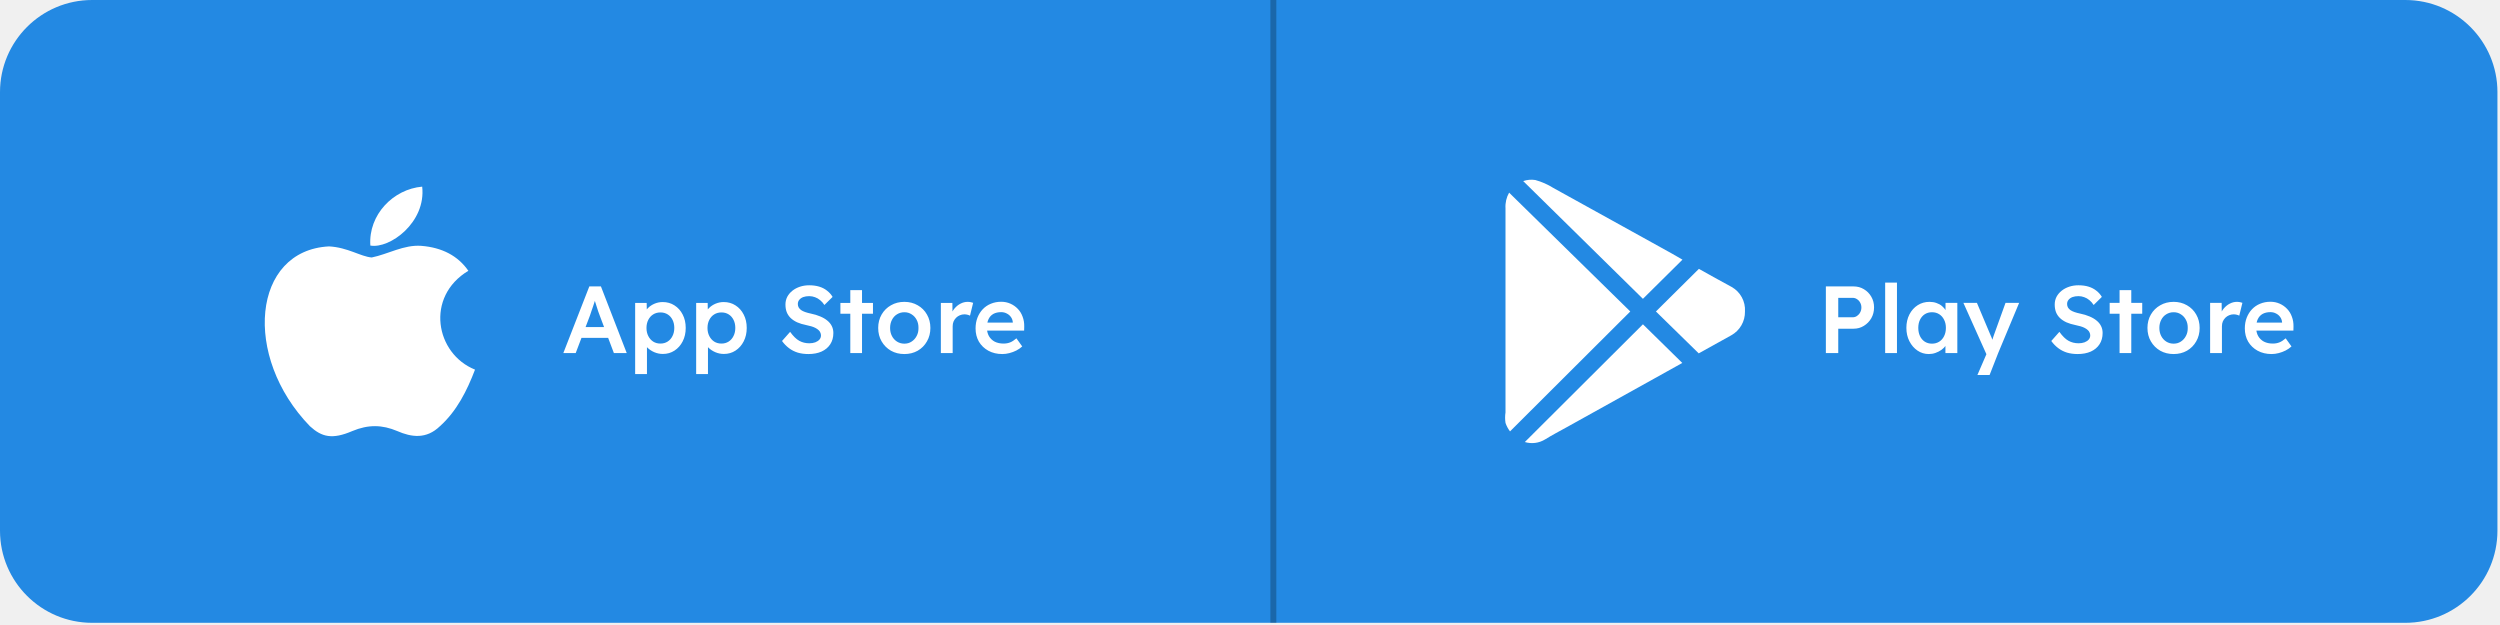
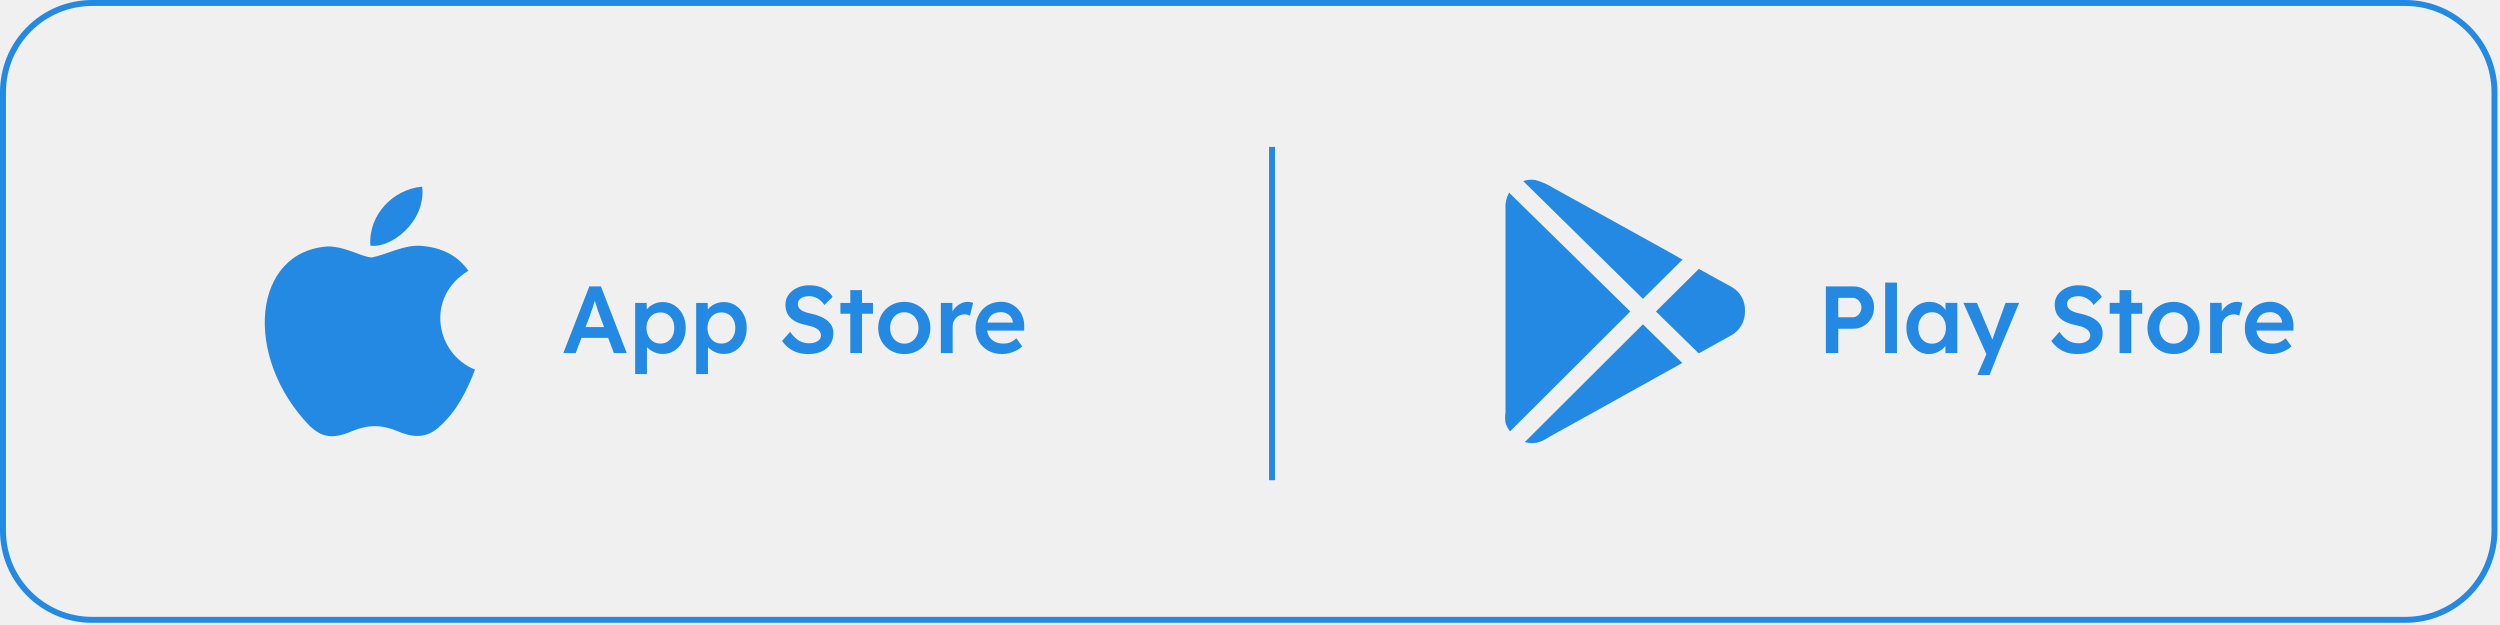
<svg xmlns="http://www.w3.org/2000/svg" width="420" height="105" viewBox="0 0 420 105" fill="none">
-   <rect width="419.57" height="104.633" rx="15.483" fill="#2389E3" />
-   <path d="M73.909 71.6C71.627 73.813 69.135 73.464 66.736 72.416C64.198 71.344 61.869 71.298 59.191 72.416C55.837 73.86 54.067 73.44 52.064 71.6C40.699 59.886 42.376 42.046 55.278 41.394C58.422 41.557 60.611 43.118 62.451 43.257C65.199 42.698 67.831 41.091 70.765 41.301C74.282 41.581 76.937 42.978 78.684 45.493C71.418 49.848 73.141 59.42 79.802 62.098C78.474 65.592 76.751 69.062 73.886 71.624L73.909 71.6ZM62.218 41.254C61.869 36.061 66.084 31.776 70.928 31.356C71.604 37.365 65.479 41.837 62.218 41.254Z" fill="white" />
-   <path d="M94.637 59.32L99.005 48.12H100.957L105.293 59.32H103.133L100.733 52.952C100.68 52.824 100.605 52.622 100.509 52.344C100.424 52.067 100.328 51.768 100.221 51.448C100.114 51.118 100.018 50.814 99.933 50.536C99.847 50.248 99.784 50.04 99.741 49.912L100.141 49.896C100.077 50.11 100.002 50.35 99.917 50.616C99.832 50.883 99.741 51.16 99.645 51.448C99.549 51.736 99.453 52.014 99.357 52.28C99.272 52.547 99.192 52.787 99.117 53L96.717 59.32H94.637ZM96.621 56.76L97.341 54.952H102.445L103.213 56.76H96.621ZM106.705 62.84V50.888H108.641L108.673 52.808L108.337 52.664C108.401 52.334 108.582 52.024 108.881 51.736C109.179 51.438 109.542 51.198 109.969 51.016C110.406 50.835 110.859 50.744 111.329 50.744C112.075 50.744 112.737 50.931 113.313 51.304C113.899 51.678 114.358 52.19 114.689 52.84C115.03 53.491 115.201 54.243 115.201 55.096C115.201 55.939 115.03 56.691 114.689 57.352C114.358 58.003 113.899 58.52 113.313 58.904C112.737 59.278 112.086 59.464 111.361 59.464C110.87 59.464 110.395 59.368 109.937 59.176C109.489 58.984 109.105 58.734 108.785 58.424C108.475 58.115 108.283 57.79 108.209 57.448L108.689 57.224V62.84H106.705ZM110.961 57.72C111.409 57.72 111.809 57.608 112.161 57.384C112.513 57.16 112.785 56.851 112.977 56.456C113.179 56.062 113.281 55.608 113.281 55.096C113.281 54.584 113.185 54.136 112.993 53.752C112.801 53.358 112.529 53.048 112.177 52.824C111.825 52.6 111.419 52.488 110.961 52.488C110.491 52.488 110.081 52.6 109.729 52.824C109.387 53.038 109.115 53.342 108.913 53.736C108.71 54.131 108.609 54.584 108.609 55.096C108.609 55.608 108.71 56.062 108.913 56.456C109.115 56.851 109.387 57.16 109.729 57.384C110.081 57.608 110.491 57.72 110.961 57.72ZM116.955 62.84V50.888H118.891L118.923 52.808L118.587 52.664C118.651 52.334 118.832 52.024 119.131 51.736C119.429 51.438 119.792 51.198 120.219 51.016C120.656 50.835 121.109 50.744 121.579 50.744C122.325 50.744 122.987 50.931 123.563 51.304C124.149 51.678 124.608 52.19 124.939 52.84C125.28 53.491 125.451 54.243 125.451 55.096C125.451 55.939 125.28 56.691 124.939 57.352C124.608 58.003 124.149 58.52 123.563 58.904C122.987 59.278 122.336 59.464 121.611 59.464C121.12 59.464 120.645 59.368 120.187 59.176C119.739 58.984 119.355 58.734 119.035 58.424C118.725 58.115 118.533 57.79 118.459 57.448L118.939 57.224V62.84H116.955ZM121.211 57.72C121.659 57.72 122.059 57.608 122.411 57.384C122.763 57.16 123.035 56.851 123.227 56.456C123.429 56.062 123.531 55.608 123.531 55.096C123.531 54.584 123.435 54.136 123.243 53.752C123.051 53.358 122.779 53.048 122.427 52.824C122.075 52.6 121.669 52.488 121.211 52.488C120.741 52.488 120.331 52.6 119.979 52.824C119.637 53.038 119.365 53.342 119.163 53.736C118.96 54.131 118.859 54.584 118.859 55.096C118.859 55.608 118.96 56.062 119.163 56.456C119.365 56.851 119.637 57.16 119.979 57.384C120.331 57.608 120.741 57.72 121.211 57.72ZM135.812 59.48C135.161 59.48 134.564 59.4 134.02 59.24C133.476 59.07 132.985 58.819 132.548 58.488C132.111 58.158 131.721 57.758 131.38 57.288L132.74 55.752C133.263 56.478 133.775 56.979 134.276 57.256C134.777 57.534 135.343 57.672 135.972 57.672C136.335 57.672 136.665 57.619 136.964 57.512C137.263 57.395 137.497 57.24 137.668 57.048C137.839 56.846 137.924 56.616 137.924 56.36C137.924 56.179 137.887 56.014 137.812 55.864C137.748 55.704 137.647 55.566 137.508 55.448C137.369 55.32 137.199 55.203 136.996 55.096C136.793 54.99 136.564 54.899 136.308 54.824C136.052 54.75 135.769 54.68 135.46 54.616C134.873 54.499 134.361 54.344 133.924 54.152C133.487 53.95 133.119 53.704 132.82 53.416C132.521 53.118 132.303 52.787 132.164 52.424C132.025 52.051 131.956 51.63 131.956 51.16C131.956 50.691 132.057 50.259 132.26 49.864C132.473 49.47 132.761 49.128 133.124 48.84C133.487 48.552 133.908 48.328 134.388 48.168C134.868 48.008 135.385 47.928 135.94 47.928C136.569 47.928 137.129 48.003 137.62 48.152C138.121 48.302 138.559 48.526 138.932 48.824C139.316 49.112 139.631 49.464 139.876 49.88L138.5 51.24C138.287 50.91 138.047 50.638 137.78 50.424C137.513 50.2 137.225 50.035 136.916 49.928C136.607 49.811 136.281 49.752 135.94 49.752C135.556 49.752 135.22 49.806 134.932 49.912C134.655 50.019 134.436 50.174 134.276 50.376C134.116 50.568 134.036 50.803 134.036 51.08C134.036 51.294 134.084 51.486 134.18 51.656C134.276 51.816 134.409 51.96 134.58 52.088C134.761 52.216 134.991 52.328 135.268 52.424C135.545 52.52 135.86 52.606 136.212 52.68C136.799 52.798 137.327 52.958 137.796 53.16C138.265 53.352 138.665 53.587 138.996 53.864C139.327 54.131 139.577 54.44 139.748 54.792C139.919 55.134 140.004 55.518 140.004 55.944C140.004 56.68 139.828 57.315 139.476 57.848C139.135 58.371 138.649 58.776 138.02 59.064C137.391 59.342 136.655 59.48 135.812 59.48ZM142.851 59.32V48.744H144.819V59.32H142.851ZM141.187 52.712V50.888H146.659V52.712H141.187ZM151.936 59.48C151.093 59.48 150.341 59.294 149.68 58.92C149.018 58.536 148.496 58.014 148.112 57.352C147.728 56.691 147.536 55.939 147.536 55.096C147.536 54.254 147.728 53.502 148.112 52.84C148.496 52.179 149.018 51.662 149.68 51.288C150.341 50.904 151.093 50.712 151.936 50.712C152.768 50.712 153.514 50.904 154.176 51.288C154.837 51.662 155.354 52.179 155.728 52.84C156.112 53.502 156.304 54.254 156.304 55.096C156.304 55.939 156.112 56.691 155.728 57.352C155.354 58.014 154.837 58.536 154.176 58.92C153.514 59.294 152.768 59.48 151.936 59.48ZM151.936 57.736C152.394 57.736 152.8 57.619 153.152 57.384C153.514 57.15 153.797 56.835 154 56.44C154.213 56.046 154.314 55.598 154.304 55.096C154.314 54.584 154.213 54.131 154 53.736C153.797 53.342 153.514 53.032 153.152 52.808C152.8 52.574 152.394 52.456 151.936 52.456C151.477 52.456 151.061 52.574 150.688 52.808C150.325 53.032 150.042 53.347 149.84 53.752C149.637 54.147 149.536 54.595 149.536 55.096C149.536 55.598 149.637 56.046 149.84 56.44C150.042 56.835 150.325 57.15 150.688 57.384C151.061 57.619 151.477 57.736 151.936 57.736ZM158.064 59.32V50.888H160L160.032 53.576L159.76 52.968C159.877 52.542 160.08 52.158 160.368 51.816C160.656 51.475 160.987 51.208 161.36 51.016C161.744 50.814 162.144 50.712 162.56 50.712C162.741 50.712 162.912 50.728 163.072 50.76C163.243 50.792 163.381 50.83 163.488 50.872L162.96 53.032C162.843 52.968 162.699 52.915 162.528 52.872C162.357 52.83 162.187 52.808 162.016 52.808C161.749 52.808 161.493 52.862 161.248 52.968C161.013 53.064 160.805 53.203 160.624 53.384C160.443 53.566 160.299 53.779 160.192 54.024C160.096 54.259 160.048 54.526 160.048 54.824V59.32H158.064ZM168.391 59.48C167.506 59.48 166.722 59.294 166.039 58.92C165.367 58.547 164.839 58.04 164.455 57.4C164.082 56.75 163.895 56.008 163.895 55.176C163.895 54.515 164.002 53.912 164.215 53.368C164.428 52.824 164.722 52.355 165.095 51.96C165.479 51.555 165.932 51.246 166.455 51.032C166.988 50.808 167.57 50.696 168.199 50.696C168.754 50.696 169.271 50.803 169.751 51.016C170.231 51.23 170.647 51.523 170.999 51.896C171.351 52.259 171.618 52.696 171.799 53.208C171.991 53.71 172.082 54.259 172.071 54.856L172.055 55.544H165.223L164.855 54.2H170.407L170.151 54.472V54.12C170.119 53.79 170.012 53.502 169.831 53.256C169.65 53 169.415 52.803 169.127 52.664C168.85 52.515 168.54 52.44 168.199 52.44C167.676 52.44 167.234 52.542 166.871 52.744C166.519 52.947 166.252 53.24 166.071 53.624C165.89 53.998 165.799 54.467 165.799 55.032C165.799 55.576 165.911 56.051 166.135 56.456C166.37 56.862 166.695 57.176 167.111 57.4C167.538 57.614 168.034 57.72 168.599 57.72C168.994 57.72 169.356 57.656 169.687 57.528C170.018 57.4 170.375 57.171 170.759 56.84L171.735 58.2C171.447 58.467 171.116 58.696 170.743 58.888C170.38 59.07 169.996 59.214 169.591 59.32C169.186 59.427 168.786 59.48 168.391 59.48Z" fill="white" />
-   <path d="M253.532 32.366L273.887 52.328L253.683 72.473C253.353 72.042 253.096 71.56 252.924 71.045C252.835 70.463 252.835 69.87 252.924 69.287V35.005C252.864 34.085 253.076 33.165 253.53 32.366M282.655 43.622L276.011 50.204L255.898 30.424C256.55 30.198 257.249 30.135 257.931 30.242C259.003 30.536 260.025 30.988 260.964 31.577L279.167 41.649C280.35 42.285 281.503 42.954 282.655 43.622ZM276.013 54.482L282.625 60.975L277.832 63.644L263.209 71.772C261.998 72.44 260.782 73.078 259.599 73.807C259.093 74.123 258.525 74.326 257.934 74.404C257.343 74.483 256.742 74.434 256.171 74.261L276.013 54.482ZM293.154 52.328C293.171 53.142 292.965 53.946 292.559 54.651C292.153 55.357 291.561 55.939 290.849 56.333L285.385 59.366L278.195 52.328L285.415 45.168C287.267 46.2 289.088 47.232 290.907 48.203C291.632 48.608 292.228 49.211 292.625 49.941C293.023 50.671 293.208 51.498 293.154 52.328Z" fill="white" />
-   <path d="M306.746 59.319V48.119H311.402C312.042 48.119 312.618 48.274 313.13 48.583C313.653 48.893 314.069 49.314 314.378 49.847C314.688 50.381 314.842 50.978 314.842 51.639C314.842 52.311 314.688 52.919 314.378 53.463C314.069 53.997 313.653 54.423 313.13 54.743C312.618 55.063 312.042 55.223 311.402 55.223H308.826V59.319H306.746ZM308.826 53.303H311.258C311.525 53.303 311.765 53.229 311.978 53.079C312.202 52.93 312.378 52.733 312.506 52.487C312.645 52.242 312.714 51.965 312.714 51.655C312.714 51.346 312.645 51.074 312.506 50.839C312.378 50.594 312.202 50.402 311.978 50.263C311.765 50.114 311.525 50.039 311.258 50.039H308.826V53.303ZM316.707 59.319V47.479H318.691V59.319H316.707ZM324.031 59.479C323.338 59.479 322.709 59.287 322.143 58.903C321.578 58.519 321.125 57.997 320.783 57.335C320.442 56.674 320.271 55.922 320.271 55.079C320.271 54.237 320.442 53.485 320.783 52.823C321.125 52.162 321.589 51.645 322.175 51.271C322.762 50.898 323.423 50.711 324.159 50.711C324.586 50.711 324.975 50.775 325.327 50.903C325.679 51.021 325.989 51.191 326.255 51.415C326.522 51.639 326.741 51.895 326.911 52.183C327.093 52.471 327.215 52.781 327.279 53.111L326.847 52.999V50.887H328.831V59.319H326.831V57.303L327.295 57.223C327.221 57.511 327.082 57.794 326.879 58.071C326.687 58.338 326.442 58.578 326.143 58.791C325.855 58.994 325.53 59.159 325.167 59.287C324.815 59.415 324.437 59.479 324.031 59.479ZM324.575 57.735C325.034 57.735 325.439 57.623 325.791 57.399C326.143 57.175 326.415 56.866 326.607 56.471C326.81 56.066 326.911 55.602 326.911 55.079C326.911 54.567 326.81 54.114 326.607 53.719C326.415 53.325 326.143 53.015 325.791 52.791C325.439 52.567 325.034 52.455 324.575 52.455C324.117 52.455 323.711 52.567 323.359 52.791C323.018 53.015 322.751 53.325 322.559 53.719C322.367 54.114 322.271 54.567 322.271 55.079C322.271 55.602 322.367 56.066 322.559 56.471C322.751 56.866 323.018 57.175 323.359 57.399C323.711 57.623 324.117 57.735 324.575 57.735ZM332.205 62.999L333.997 58.855L334.013 60.167L329.853 50.887H332.125L334.445 56.391C334.52 56.53 334.595 56.717 334.669 56.951C334.744 57.175 334.808 57.399 334.861 57.623L334.461 57.751C334.536 57.549 334.616 57.335 334.701 57.111C334.787 56.877 334.867 56.637 334.941 56.391L336.925 50.887H339.213L335.693 59.319L334.253 62.999H332.205ZM349.048 59.479C348.398 59.479 347.8 59.399 347.256 59.239C346.712 59.069 346.222 58.818 345.784 58.487C345.347 58.157 344.958 57.757 344.616 57.287L345.976 55.751C346.499 56.477 347.011 56.978 347.512 57.255C348.014 57.533 348.579 57.671 349.208 57.671C349.571 57.671 349.902 57.618 350.2 57.511C350.499 57.394 350.734 57.239 350.904 57.047C351.075 56.845 351.16 56.615 351.16 56.359C351.16 56.178 351.123 56.013 351.048 55.863C350.984 55.703 350.883 55.565 350.744 55.447C350.606 55.319 350.435 55.202 350.232 55.095C350.03 54.989 349.8 54.898 349.544 54.823C349.288 54.749 349.006 54.679 348.696 54.615C348.11 54.498 347.598 54.343 347.16 54.151C346.723 53.949 346.355 53.703 346.056 53.415C345.758 53.117 345.539 52.786 345.4 52.423C345.262 52.05 345.192 51.629 345.192 51.159C345.192 50.69 345.294 50.258 345.496 49.863C345.71 49.469 345.998 49.127 346.36 48.839C346.723 48.551 347.144 48.327 347.624 48.167C348.104 48.007 348.622 47.927 349.176 47.927C349.806 47.927 350.366 48.002 350.856 48.151C351.358 48.301 351.795 48.525 352.168 48.823C352.552 49.111 352.867 49.463 353.112 49.879L351.736 51.239C351.523 50.909 351.283 50.637 351.016 50.423C350.75 50.199 350.462 50.034 350.152 49.927C349.843 49.81 349.518 49.751 349.176 49.751C348.792 49.751 348.456 49.805 348.168 49.911C347.891 50.018 347.672 50.173 347.512 50.375C347.352 50.567 347.272 50.802 347.272 51.079C347.272 51.293 347.32 51.485 347.416 51.655C347.512 51.815 347.646 51.959 347.816 52.087C347.998 52.215 348.227 52.327 348.504 52.423C348.782 52.519 349.096 52.605 349.448 52.679C350.035 52.797 350.563 52.957 351.032 53.159C351.502 53.351 351.902 53.586 352.232 53.863C352.563 54.13 352.814 54.439 352.984 54.791C353.155 55.133 353.24 55.517 353.24 55.943C353.24 56.679 353.064 57.314 352.712 57.847C352.371 58.37 351.886 58.775 351.256 59.063C350.627 59.341 349.891 59.479 349.048 59.479ZM356.087 59.319V48.743H358.055V59.319H356.087ZM354.423 52.711V50.887H359.895V52.711H354.423ZM365.172 59.479C364.329 59.479 363.577 59.293 362.916 58.919C362.255 58.535 361.732 58.013 361.348 57.351C360.964 56.69 360.772 55.938 360.772 55.095C360.772 54.253 360.964 53.501 361.348 52.839C361.732 52.178 362.255 51.661 362.916 51.287C363.577 50.903 364.329 50.711 365.172 50.711C366.004 50.711 366.751 50.903 367.412 51.287C368.073 51.661 368.591 52.178 368.964 52.839C369.348 53.501 369.54 54.253 369.54 55.095C369.54 55.938 369.348 56.69 368.964 57.351C368.591 58.013 368.073 58.535 367.412 58.919C366.751 59.293 366.004 59.479 365.172 59.479ZM365.172 57.735C365.631 57.735 366.036 57.618 366.388 57.383C366.751 57.149 367.033 56.834 367.236 56.439C367.449 56.045 367.551 55.597 367.54 55.095C367.551 54.583 367.449 54.13 367.236 53.735C367.033 53.341 366.751 53.031 366.388 52.807C366.036 52.573 365.631 52.455 365.172 52.455C364.713 52.455 364.297 52.573 363.924 52.807C363.561 53.031 363.279 53.346 363.076 53.751C362.873 54.146 362.772 54.594 362.772 55.095C362.772 55.597 362.873 56.045 363.076 56.439C363.279 56.834 363.561 57.149 363.924 57.383C364.297 57.618 364.713 57.735 365.172 57.735ZM371.3 59.319V50.887H373.236L373.268 53.575L372.996 52.967C373.114 52.541 373.316 52.157 373.604 51.815C373.892 51.474 374.223 51.207 374.596 51.015C374.98 50.813 375.38 50.711 375.796 50.711C375.978 50.711 376.148 50.727 376.308 50.759C376.479 50.791 376.618 50.829 376.724 50.871L376.196 53.031C376.079 52.967 375.935 52.914 375.764 52.871C375.594 52.829 375.423 52.807 375.252 52.807C374.986 52.807 374.73 52.861 374.484 52.967C374.25 53.063 374.042 53.202 373.86 53.383C373.679 53.565 373.535 53.778 373.428 54.023C373.332 54.258 373.284 54.525 373.284 54.823V59.319H371.3ZM381.627 59.479C380.742 59.479 379.958 59.293 379.275 58.919C378.603 58.546 378.075 58.039 377.691 57.399C377.318 56.749 377.131 56.007 377.131 55.175C377.131 54.514 377.238 53.911 377.451 53.367C377.665 52.823 377.958 52.354 378.331 51.959C378.715 51.554 379.169 51.245 379.691 51.031C380.225 50.807 380.806 50.695 381.435 50.695C381.99 50.695 382.507 50.802 382.987 51.015C383.467 51.229 383.883 51.522 384.235 51.895C384.587 52.258 384.854 52.695 385.035 53.207C385.227 53.709 385.318 54.258 385.307 54.855L385.291 55.543H378.459L378.091 54.199H383.643L383.387 54.471V54.119C383.355 53.789 383.249 53.501 383.067 53.255C382.886 52.999 382.651 52.802 382.363 52.663C382.086 52.514 381.777 52.439 381.435 52.439C380.913 52.439 380.47 52.541 380.107 52.743C379.755 52.946 379.489 53.239 379.307 53.623C379.126 53.997 379.035 54.466 379.035 55.031C379.035 55.575 379.147 56.05 379.371 56.455C379.606 56.861 379.931 57.175 380.347 57.399C380.774 57.613 381.27 57.719 381.835 57.719C382.23 57.719 382.593 57.655 382.923 57.527C383.254 57.399 383.611 57.17 383.995 56.839L384.971 58.199C384.683 58.466 384.353 58.695 383.979 58.887C383.617 59.069 383.233 59.213 382.827 59.319C382.422 59.426 382.022 59.479 381.627 59.479Z" fill="white" />
-   <line x1="213.924" y1="-2.18557e-08" x2="213.924" y2="104.633" stroke="black" stroke-opacity="0.25" />
+   <rect x="0.5" y="0.5" width="418.57" height="103.633" rx="14.983" stroke="#2389E3" />
+   <path d="M73.909 71.6C71.627 73.813 69.135 73.464 66.736 72.416C64.198 71.344 61.869 71.298 59.191 72.416C55.837 73.86 54.067 73.44 52.064 71.6C40.699 59.886 42.376 42.046 55.278 41.394C58.422 41.557 60.611 43.118 62.451 43.257C65.199 42.698 67.831 41.091 70.765 41.301C74.282 41.581 76.937 42.978 78.684 45.493C71.418 49.848 73.141 59.42 79.802 62.098C78.474 65.592 76.751 69.062 73.886 71.624L73.909 71.6ZM62.218 41.254C61.869 36.061 66.084 31.776 70.928 31.356C71.604 37.365 65.479 41.837 62.218 41.254Z" fill="#2389E3" />
+   <path d="M94.637 59.32L99.005 48.12H100.957L105.293 59.32H103.133L100.733 52.952C100.68 52.824 100.605 52.622 100.509 52.344C100.424 52.067 100.328 51.768 100.221 51.448C100.114 51.118 100.018 50.814 99.933 50.536C99.847 50.248 99.784 50.04 99.741 49.912L100.141 49.896C100.077 50.11 100.002 50.35 99.917 50.616C99.832 50.883 99.741 51.16 99.645 51.448C99.549 51.736 99.453 52.014 99.357 52.28C99.272 52.547 99.192 52.787 99.117 53L96.717 59.32H94.637ZM96.621 56.76L97.341 54.952H102.445L103.213 56.76H96.621ZM106.705 62.84V50.888H108.641L108.673 52.808L108.337 52.664C108.401 52.334 108.582 52.024 108.881 51.736C109.179 51.438 109.542 51.198 109.969 51.016C110.406 50.835 110.859 50.744 111.329 50.744C112.075 50.744 112.737 50.931 113.313 51.304C113.899 51.678 114.358 52.19 114.689 52.84C115.03 53.491 115.201 54.243 115.201 55.096C115.201 55.939 115.03 56.691 114.689 57.352C114.358 58.003 113.899 58.52 113.313 58.904C112.737 59.278 112.086 59.464 111.361 59.464C110.87 59.464 110.395 59.368 109.937 59.176C109.489 58.984 109.105 58.734 108.785 58.424C108.475 58.115 108.283 57.79 108.209 57.448L108.689 57.224V62.84H106.705ZM110.961 57.72C111.409 57.72 111.809 57.608 112.161 57.384C112.513 57.16 112.785 56.851 112.977 56.456C113.179 56.062 113.281 55.608 113.281 55.096C113.281 54.584 113.185 54.136 112.993 53.752C112.801 53.358 112.529 53.048 112.177 52.824C111.825 52.6 111.419 52.488 110.961 52.488C110.491 52.488 110.081 52.6 109.729 52.824C109.387 53.038 109.115 53.342 108.913 53.736C108.71 54.131 108.609 54.584 108.609 55.096C108.609 55.608 108.71 56.062 108.913 56.456C109.115 56.851 109.387 57.16 109.729 57.384C110.081 57.608 110.491 57.72 110.961 57.72ZM116.955 62.84V50.888H118.891L118.923 52.808L118.587 52.664C118.651 52.334 118.832 52.024 119.131 51.736C119.429 51.438 119.792 51.198 120.219 51.016C120.656 50.835 121.109 50.744 121.579 50.744C122.325 50.744 122.987 50.931 123.563 51.304C124.149 51.678 124.608 52.19 124.939 52.84C125.28 53.491 125.451 54.243 125.451 55.096C125.451 55.939 125.28 56.691 124.939 57.352C124.608 58.003 124.149 58.52 123.563 58.904C122.987 59.278 122.336 59.464 121.611 59.464C121.12 59.464 120.645 59.368 120.187 59.176C119.739 58.984 119.355 58.734 119.035 58.424C118.725 58.115 118.533 57.79 118.459 57.448L118.939 57.224V62.84H116.955ZM121.211 57.72C121.659 57.72 122.059 57.608 122.411 57.384C122.763 57.16 123.035 56.851 123.227 56.456C123.429 56.062 123.531 55.608 123.531 55.096C123.531 54.584 123.435 54.136 123.243 53.752C123.051 53.358 122.779 53.048 122.427 52.824C122.075 52.6 121.669 52.488 121.211 52.488C120.741 52.488 120.331 52.6 119.979 52.824C119.637 53.038 119.365 53.342 119.163 53.736C118.96 54.131 118.859 54.584 118.859 55.096C118.859 55.608 118.96 56.062 119.163 56.456C119.365 56.851 119.637 57.16 119.979 57.384C120.331 57.608 120.741 57.72 121.211 57.72ZM135.812 59.48C135.161 59.48 134.564 59.4 134.02 59.24C133.476 59.07 132.985 58.819 132.548 58.488C132.111 58.158 131.721 57.758 131.38 57.288L132.74 55.752C133.263 56.478 133.775 56.979 134.276 57.256C134.777 57.534 135.343 57.672 135.972 57.672C136.335 57.672 136.665 57.619 136.964 57.512C137.263 57.395 137.497 57.24 137.668 57.048C137.839 56.846 137.924 56.616 137.924 56.36C137.924 56.179 137.887 56.014 137.812 55.864C137.748 55.704 137.647 55.566 137.508 55.448C137.369 55.32 137.199 55.203 136.996 55.096C136.793 54.99 136.564 54.899 136.308 54.824C136.052 54.75 135.769 54.68 135.46 54.616C134.873 54.499 134.361 54.344 133.924 54.152C133.487 53.95 133.119 53.704 132.82 53.416C132.521 53.118 132.303 52.787 132.164 52.424C132.025 52.051 131.956 51.63 131.956 51.16C131.956 50.691 132.057 50.259 132.26 49.864C132.473 49.47 132.761 49.128 133.124 48.84C133.487 48.552 133.908 48.328 134.388 48.168C134.868 48.008 135.385 47.928 135.94 47.928C136.569 47.928 137.129 48.003 137.62 48.152C138.121 48.302 138.559 48.526 138.932 48.824C139.316 49.112 139.631 49.464 139.876 49.88L138.5 51.24C138.287 50.91 138.047 50.638 137.78 50.424C137.513 50.2 137.225 50.035 136.916 49.928C136.607 49.811 136.281 49.752 135.94 49.752C135.556 49.752 135.22 49.806 134.932 49.912C134.655 50.019 134.436 50.174 134.276 50.376C134.116 50.568 134.036 50.803 134.036 51.08C134.036 51.294 134.084 51.486 134.18 51.656C134.276 51.816 134.409 51.96 134.58 52.088C134.761 52.216 134.991 52.328 135.268 52.424C135.545 52.52 135.86 52.606 136.212 52.68C136.799 52.798 137.327 52.958 137.796 53.16C138.265 53.352 138.665 53.587 138.996 53.864C139.327 54.131 139.577 54.44 139.748 54.792C139.919 55.134 140.004 55.518 140.004 55.944C140.004 56.68 139.828 57.315 139.476 57.848C139.135 58.371 138.649 58.776 138.02 59.064C137.391 59.342 136.655 59.48 135.812 59.48ZM142.851 59.32V48.744H144.819V59.32H142.851ZM141.187 52.712V50.888H146.659V52.712H141.187ZM151.936 59.48C151.093 59.48 150.341 59.294 149.68 58.92C149.018 58.536 148.496 58.014 148.112 57.352C147.728 56.691 147.536 55.939 147.536 55.096C147.536 54.254 147.728 53.502 148.112 52.84C148.496 52.179 149.018 51.662 149.68 51.288C150.341 50.904 151.093 50.712 151.936 50.712C152.768 50.712 153.514 50.904 154.176 51.288C154.837 51.662 155.354 52.179 155.728 52.84C156.112 53.502 156.304 54.254 156.304 55.096C156.304 55.939 156.112 56.691 155.728 57.352C155.354 58.014 154.837 58.536 154.176 58.92C153.514 59.294 152.768 59.48 151.936 59.48ZM151.936 57.736C152.394 57.736 152.8 57.619 153.152 57.384C153.514 57.15 153.797 56.835 154 56.44C154.213 56.046 154.314 55.598 154.304 55.096C154.314 54.584 154.213 54.131 154 53.736C153.797 53.342 153.514 53.032 153.152 52.808C152.8 52.574 152.394 52.456 151.936 52.456C151.477 52.456 151.061 52.574 150.688 52.808C150.325 53.032 150.042 53.347 149.84 53.752C149.637 54.147 149.536 54.595 149.536 55.096C149.536 55.598 149.637 56.046 149.84 56.44C150.042 56.835 150.325 57.15 150.688 57.384C151.061 57.619 151.477 57.736 151.936 57.736ZM158.064 59.32V50.888H160L160.032 53.576L159.76 52.968C159.877 52.542 160.08 52.158 160.368 51.816C160.656 51.475 160.987 51.208 161.36 51.016C161.744 50.814 162.144 50.712 162.56 50.712C162.741 50.712 162.912 50.728 163.072 50.76C163.243 50.792 163.381 50.83 163.488 50.872L162.96 53.032C162.843 52.968 162.699 52.915 162.528 52.872C162.357 52.83 162.187 52.808 162.016 52.808C161.749 52.808 161.493 52.862 161.248 52.968C161.013 53.064 160.805 53.203 160.624 53.384C160.443 53.566 160.299 53.779 160.192 54.024C160.096 54.259 160.048 54.526 160.048 54.824V59.32H158.064ZM168.391 59.48C167.506 59.48 166.722 59.294 166.039 58.92C165.367 58.547 164.839 58.04 164.455 57.4C164.082 56.75 163.895 56.008 163.895 55.176C163.895 54.515 164.002 53.912 164.215 53.368C164.428 52.824 164.722 52.355 165.095 51.96C165.479 51.555 165.932 51.246 166.455 51.032C166.988 50.808 167.57 50.696 168.199 50.696C168.754 50.696 169.271 50.803 169.751 51.016C170.231 51.23 170.647 51.523 170.999 51.896C171.351 52.259 171.618 52.696 171.799 53.208C171.991 53.71 172.082 54.259 172.071 54.856L172.055 55.544H165.223L164.855 54.2H170.407L170.151 54.472V54.12C170.119 53.79 170.012 53.502 169.831 53.256C169.65 53 169.415 52.803 169.127 52.664C168.85 52.515 168.54 52.44 168.199 52.44C167.676 52.44 167.234 52.542 166.871 52.744C166.519 52.947 166.252 53.24 166.071 53.624C165.89 53.998 165.799 54.467 165.799 55.032C165.799 55.576 165.911 56.051 166.135 56.456C166.37 56.862 166.695 57.176 167.111 57.4C167.538 57.614 168.034 57.72 168.599 57.72C168.994 57.72 169.356 57.656 169.687 57.528C170.018 57.4 170.375 57.171 170.759 56.84L171.735 58.2C171.447 58.467 171.116 58.696 170.743 58.888C170.38 59.07 169.996 59.214 169.591 59.32C169.186 59.427 168.786 59.48 168.391 59.48Z" fill="#2389E3" />
+   <path d="M253.532 32.366L273.887 52.328L253.683 72.473C253.353 72.042 253.096 71.56 252.924 71.045C252.835 70.463 252.835 69.87 252.924 69.287V35.005C252.864 34.085 253.076 33.165 253.53 32.366M282.655 43.622L276.011 50.204L255.898 30.424C256.55 30.198 257.249 30.135 257.931 30.242C259.003 30.536 260.025 30.988 260.964 31.577L279.167 41.649C280.35 42.285 281.503 42.954 282.655 43.622ZM276.013 54.482L282.625 60.975L277.832 63.644L263.209 71.772C261.998 72.44 260.782 73.078 259.599 73.807C259.093 74.123 258.525 74.326 257.934 74.404C257.343 74.483 256.742 74.434 256.171 74.261L276.013 54.482ZM293.154 52.328C293.171 53.142 292.965 53.946 292.559 54.651C292.153 55.357 291.561 55.939 290.849 56.333L285.385 59.366L278.195 52.328L285.415 45.168C287.267 46.2 289.088 47.232 290.907 48.203C291.632 48.608 292.228 49.211 292.625 49.941C293.023 50.671 293.208 51.498 293.154 52.328Z" fill="#2389E3" />
+   <path d="M306.746 59.319V48.119H311.402C312.042 48.119 312.618 48.274 313.13 48.583C313.653 48.893 314.069 49.314 314.378 49.847C314.688 50.381 314.842 50.978 314.842 51.639C314.842 52.311 314.688 52.919 314.378 53.463C314.069 53.997 313.653 54.423 313.13 54.743C312.618 55.063 312.042 55.223 311.402 55.223H308.826V59.319H306.746ZM308.826 53.303H311.258C311.525 53.303 311.765 53.229 311.978 53.079C312.202 52.93 312.378 52.733 312.506 52.487C312.645 52.242 312.714 51.965 312.714 51.655C312.714 51.346 312.645 51.074 312.506 50.839C312.378 50.594 312.202 50.402 311.978 50.263C311.765 50.114 311.525 50.039 311.258 50.039H308.826V53.303ZM316.707 59.319V47.479H318.691V59.319H316.707ZM324.031 59.479C323.338 59.479 322.709 59.287 322.143 58.903C321.578 58.519 321.125 57.997 320.783 57.335C320.442 56.674 320.271 55.922 320.271 55.079C320.271 54.237 320.442 53.485 320.783 52.823C321.125 52.162 321.589 51.645 322.175 51.271C322.762 50.898 323.423 50.711 324.159 50.711C324.586 50.711 324.975 50.775 325.327 50.903C325.679 51.021 325.989 51.191 326.255 51.415C326.522 51.639 326.741 51.895 326.911 52.183C327.093 52.471 327.215 52.781 327.279 53.111L326.847 52.999V50.887H328.831V59.319H326.831V57.303L327.295 57.223C327.221 57.511 327.082 57.794 326.879 58.071C326.687 58.338 326.442 58.578 326.143 58.791C325.855 58.994 325.53 59.159 325.167 59.287C324.815 59.415 324.437 59.479 324.031 59.479ZM324.575 57.735C325.034 57.735 325.439 57.623 325.791 57.399C326.143 57.175 326.415 56.866 326.607 56.471C326.81 56.066 326.911 55.602 326.911 55.079C326.911 54.567 326.81 54.114 326.607 53.719C326.415 53.325 326.143 53.015 325.791 52.791C325.439 52.567 325.034 52.455 324.575 52.455C324.117 52.455 323.711 52.567 323.359 52.791C323.018 53.015 322.751 53.325 322.559 53.719C322.367 54.114 322.271 54.567 322.271 55.079C322.271 55.602 322.367 56.066 322.559 56.471C322.751 56.866 323.018 57.175 323.359 57.399C323.711 57.623 324.117 57.735 324.575 57.735ZM332.205 62.999L333.997 58.855L334.013 60.167L329.853 50.887H332.125L334.445 56.391C334.52 56.53 334.595 56.717 334.669 56.951C334.744 57.175 334.808 57.399 334.861 57.623L334.461 57.751C334.536 57.549 334.616 57.335 334.701 57.111C334.787 56.877 334.867 56.637 334.941 56.391L336.925 50.887H339.213L335.693 59.319L334.253 62.999H332.205ZM349.048 59.479C348.398 59.479 347.8 59.399 347.256 59.239C346.712 59.069 346.222 58.818 345.784 58.487C345.347 58.157 344.958 57.757 344.616 57.287L345.976 55.751C346.499 56.477 347.011 56.978 347.512 57.255C348.014 57.533 348.579 57.671 349.208 57.671C349.571 57.671 349.902 57.618 350.2 57.511C350.499 57.394 350.734 57.239 350.904 57.047C351.075 56.845 351.16 56.615 351.16 56.359C351.16 56.178 351.123 56.013 351.048 55.863C350.984 55.703 350.883 55.565 350.744 55.447C350.606 55.319 350.435 55.202 350.232 55.095C350.03 54.989 349.8 54.898 349.544 54.823C349.288 54.749 349.006 54.679 348.696 54.615C348.11 54.498 347.598 54.343 347.16 54.151C346.723 53.949 346.355 53.703 346.056 53.415C345.758 53.117 345.539 52.786 345.4 52.423C345.262 52.05 345.192 51.629 345.192 51.159C345.192 50.69 345.294 50.258 345.496 49.863C345.71 49.469 345.998 49.127 346.36 48.839C346.723 48.551 347.144 48.327 347.624 48.167C348.104 48.007 348.622 47.927 349.176 47.927C349.806 47.927 350.366 48.002 350.856 48.151C351.358 48.301 351.795 48.525 352.168 48.823C352.552 49.111 352.867 49.463 353.112 49.879L351.736 51.239C351.523 50.909 351.283 50.637 351.016 50.423C350.75 50.199 350.462 50.034 350.152 49.927C349.843 49.81 349.518 49.751 349.176 49.751C348.792 49.751 348.456 49.805 348.168 49.911C347.891 50.018 347.672 50.173 347.512 50.375C347.352 50.567 347.272 50.802 347.272 51.079C347.272 51.293 347.32 51.485 347.416 51.655C347.512 51.815 347.646 51.959 347.816 52.087C347.998 52.215 348.227 52.327 348.504 52.423C348.782 52.519 349.096 52.605 349.448 52.679C350.035 52.797 350.563 52.957 351.032 53.159C351.502 53.351 351.902 53.586 352.232 53.863C352.563 54.13 352.814 54.439 352.984 54.791C353.155 55.133 353.24 55.517 353.24 55.943C353.24 56.679 353.064 57.314 352.712 57.847C352.371 58.37 351.886 58.775 351.256 59.063C350.627 59.341 349.891 59.479 349.048 59.479ZM356.087 59.319V48.743H358.055V59.319H356.087ZM354.423 52.711V50.887H359.895V52.711H354.423ZM365.172 59.479C364.329 59.479 363.577 59.293 362.916 58.919C362.255 58.535 361.732 58.013 361.348 57.351C360.964 56.69 360.772 55.938 360.772 55.095C360.772 54.253 360.964 53.501 361.348 52.839C361.732 52.178 362.255 51.661 362.916 51.287C363.577 50.903 364.329 50.711 365.172 50.711C366.004 50.711 366.751 50.903 367.412 51.287C368.073 51.661 368.591 52.178 368.964 52.839C369.348 53.501 369.54 54.253 369.54 55.095C369.54 55.938 369.348 56.69 368.964 57.351C368.591 58.013 368.073 58.535 367.412 58.919C366.751 59.293 366.004 59.479 365.172 59.479ZM365.172 57.735C365.631 57.735 366.036 57.618 366.388 57.383C366.751 57.149 367.033 56.834 367.236 56.439C367.449 56.045 367.551 55.597 367.54 55.095C367.551 54.583 367.449 54.13 367.236 53.735C367.033 53.341 366.751 53.031 366.388 52.807C366.036 52.573 365.631 52.455 365.172 52.455C364.713 52.455 364.297 52.573 363.924 52.807C363.561 53.031 363.279 53.346 363.076 53.751C362.873 54.146 362.772 54.594 362.772 55.095C362.772 55.597 362.873 56.045 363.076 56.439C363.279 56.834 363.561 57.149 363.924 57.383C364.297 57.618 364.713 57.735 365.172 57.735ZM371.3 59.319V50.887H373.236L373.268 53.575L372.996 52.967C373.114 52.541 373.316 52.157 373.604 51.815C373.892 51.474 374.223 51.207 374.596 51.015C374.98 50.813 375.38 50.711 375.796 50.711C375.978 50.711 376.148 50.727 376.308 50.759C376.479 50.791 376.618 50.829 376.724 50.871L376.196 53.031C376.079 52.967 375.935 52.914 375.764 52.871C375.594 52.829 375.423 52.807 375.252 52.807C374.986 52.807 374.73 52.861 374.484 52.967C374.25 53.063 374.042 53.202 373.86 53.383C373.679 53.565 373.535 53.778 373.428 54.023C373.332 54.258 373.284 54.525 373.284 54.823V59.319H371.3ZM381.627 59.479C380.742 59.479 379.958 59.293 379.275 58.919C378.603 58.546 378.075 58.039 377.691 57.399C377.318 56.749 377.131 56.007 377.131 55.175C377.131 54.514 377.238 53.911 377.451 53.367C377.665 52.823 377.958 52.354 378.331 51.959C378.715 51.554 379.169 51.245 379.691 51.031C380.225 50.807 380.806 50.695 381.435 50.695C381.99 50.695 382.507 50.802 382.987 51.015C383.467 51.229 383.883 51.522 384.235 51.895C384.587 52.258 384.854 52.695 385.035 53.207C385.227 53.709 385.318 54.258 385.307 54.855L385.291 55.543H378.459L378.091 54.199H383.643L383.387 54.471V54.119C383.355 53.789 383.249 53.501 383.067 53.255C382.886 52.999 382.651 52.802 382.363 52.663C382.086 52.514 381.777 52.439 381.435 52.439C380.913 52.439 380.47 52.541 380.107 52.743C379.755 52.946 379.489 53.239 379.307 53.623C379.126 53.997 379.035 54.466 379.035 55.031C379.035 55.575 379.147 56.05 379.371 56.455C379.606 56.861 379.931 57.175 380.347 57.399C380.774 57.613 381.27 57.719 381.835 57.719C382.23 57.719 382.593 57.655 382.923 57.527C383.254 57.399 383.611 57.17 383.995 56.839L384.971 58.199C384.683 58.466 384.353 58.695 383.979 58.887C383.617 59.069 383.233 59.213 382.827 59.319C382.422 59.426 382.022 59.479 381.627 59.479Z" fill="#2389E3" />
+   <line x1="213.701" y1="24.682" x2="213.701" y2="80.682" stroke="#2389E3" />
</svg>
